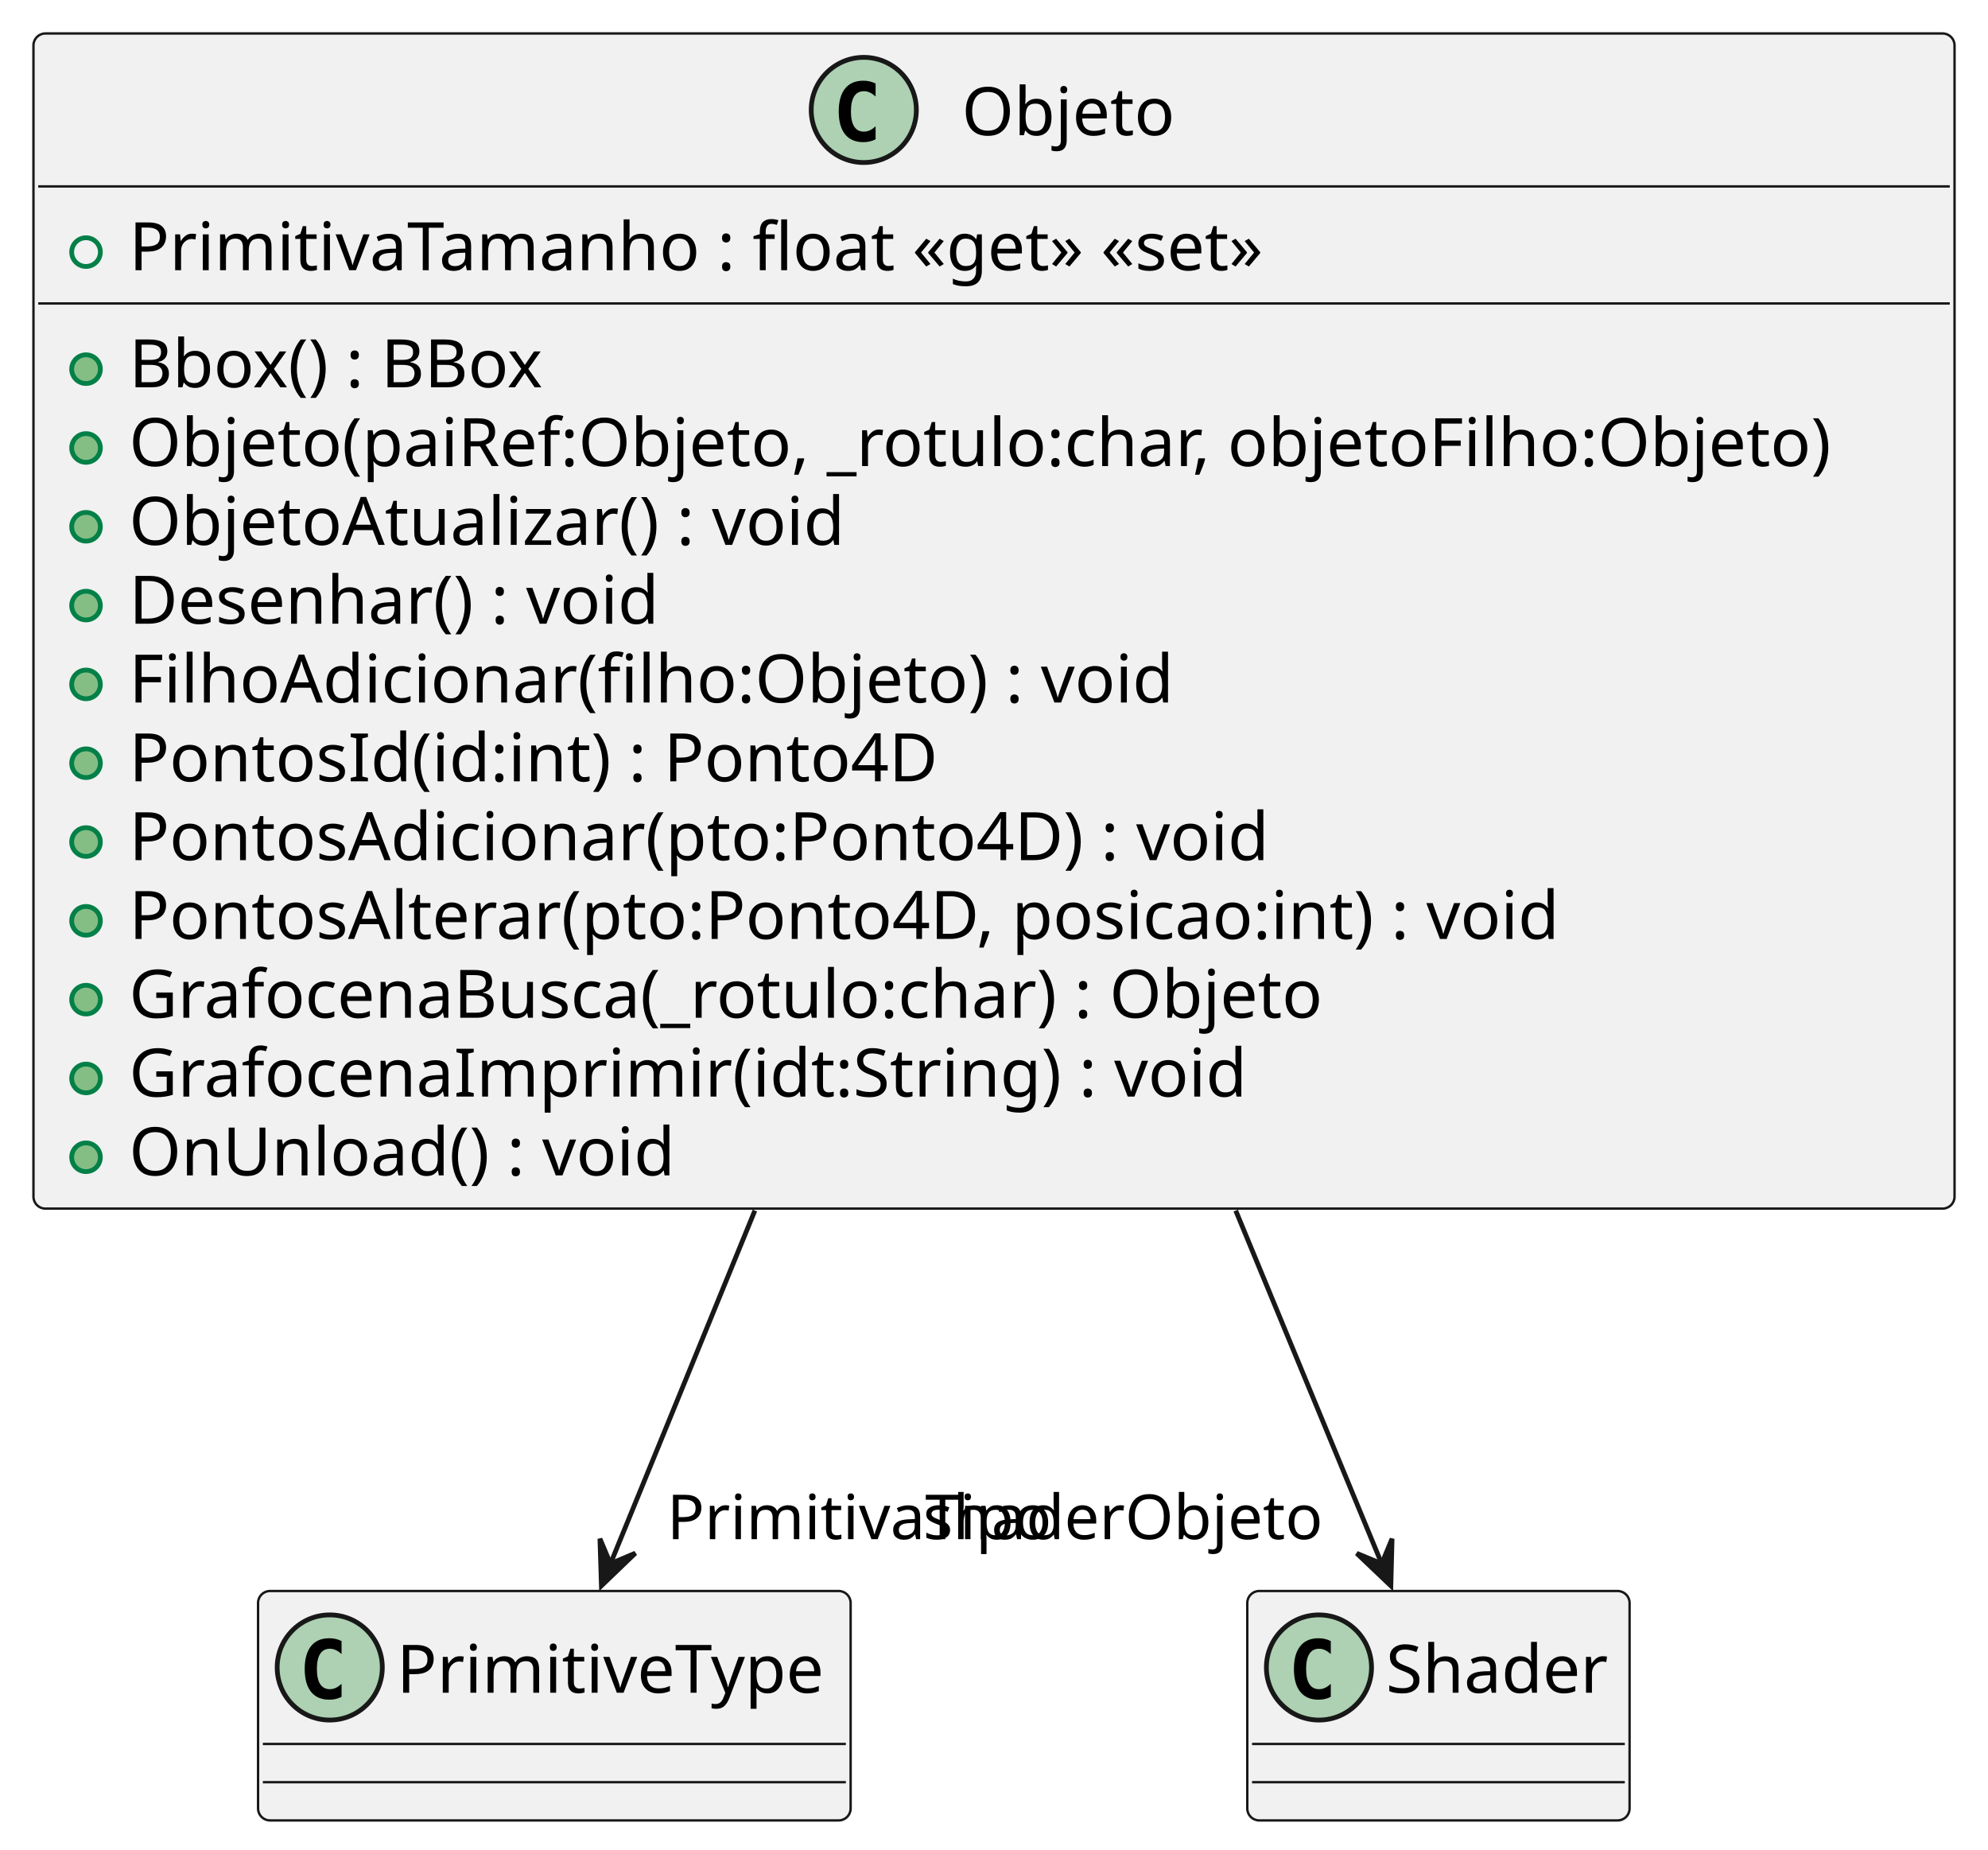
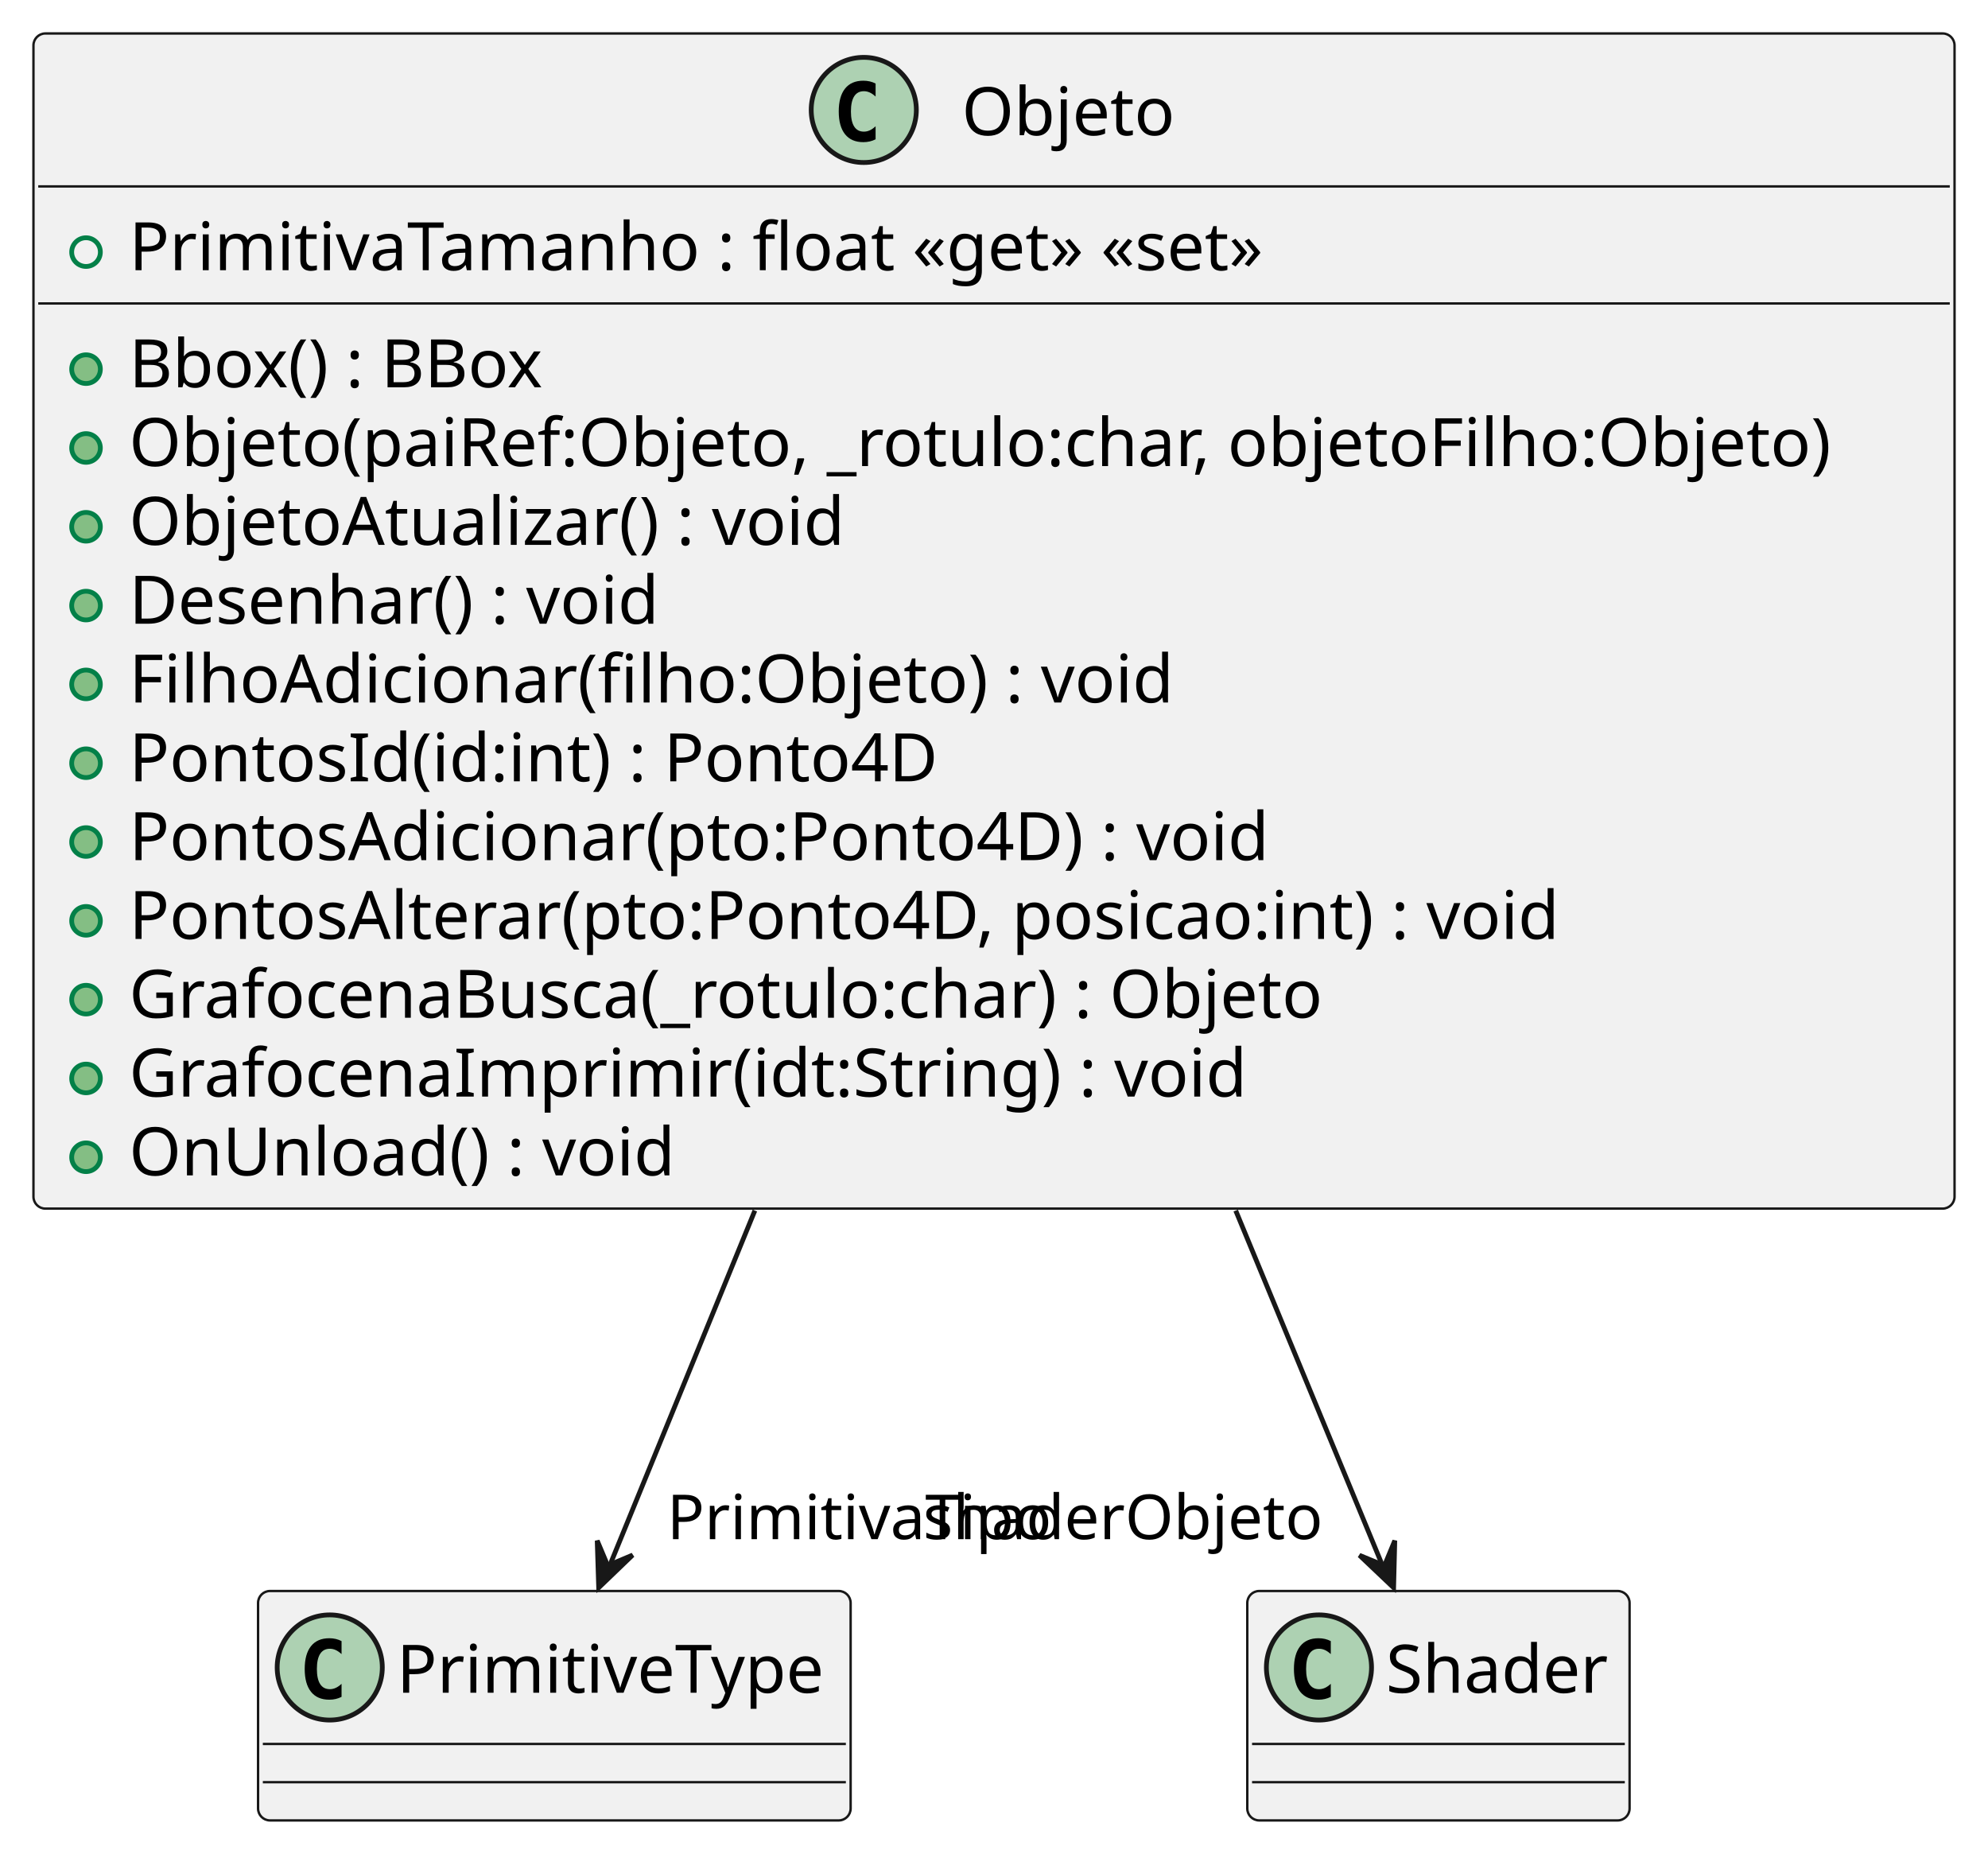
<svg xmlns="http://www.w3.org/2000/svg" contentStyleType="text/css" height="387px" preserveAspectRatio="none" style="width:416px;height:387px;background:#FFFFFF;" version="1.1" viewBox="0 0 416 387" width="416px" zoomAndPan="magnify">
  <defs />
  <g>
    <g id="elem_Objeto">
      <rect codeLine="1" fill="#F1F1F1" height="245.859" id="Objeto" rx="2.5" ry="2.5" style="stroke:#181818;stroke-width:0.5;" width="402" x="7" y="7" />
      <ellipse cx="180.75" cy="23" fill="#ADD1B2" rx="11" ry="11" style="stroke:#181818;stroke-width:1.0;" />
      <path d="M183.223,29.143 Q182.642,29.442 182.003,29.591 Q181.364,29.741 180.658,29.741 Q178.151,29.741 176.832,28.089 Q175.512,26.437 175.512,23.316 Q175.512,20.186 176.832,18.535 Q178.151,16.883 180.658,16.883 Q181.364,16.883 182.011,17.032 Q182.659,17.182 183.223,17.48 L183.223,20.203 Q182.592,19.622 181.999,19.352 Q181.405,19.082 180.774,19.082 Q179.43,19.082 178.745,20.149 Q178.06,21.216 178.06,23.316 Q178.06,25.408 178.745,26.474 Q179.43,27.541 180.774,27.541 Q181.405,27.541 181.999,27.271 Q182.592,27.002 183.223,26.42 Z " fill="#000000" />
      <text fill="#000000" font-family="sans-serif" font-size="14" lengthAdjust="spacing" textLength="46" x="201.25" y="28.291">Objeto</text>
      <line style="stroke:#181818;stroke-width:0.5;" x1="8" x2="408" y1="39" y2="39" />
      <ellipse cx="18" cy="52.744" fill="none" rx="3" ry="3" style="stroke:#038048;stroke-width:1.0;" />
      <text fill="#000000" font-family="sans-serif" font-size="14" lengthAdjust="spacing" textLength="245" x="27" y="56.535">PrimitivaTamanho : float «get» «set»</text>
      <line style="stroke:#181818;stroke-width:0.5;" x1="8" x2="408" y1="63.488" y2="63.488" />
      <ellipse cx="18" cy="77.232" fill="#84BE84" rx="3" ry="3" style="stroke:#038048;stroke-width:1.0;" />
      <text fill="#000000" font-family="sans-serif" font-size="14" lengthAdjust="spacing" textLength="91" x="27" y="81.023">Bbox() : BBox</text>
      <ellipse cx="18" cy="93.721" fill="#84BE84" rx="3" ry="3" style="stroke:#038048;stroke-width:1.0;" />
      <text fill="#000000" font-family="sans-serif" font-size="14" lengthAdjust="spacing" textLength="376" x="27" y="97.512">Objeto(paiRef:Objeto, _rotulo:char, objetoFilho:Objeto)</text>
      <ellipse cx="18" cy="110.209" fill="#84BE84" rx="3" ry="3" style="stroke:#038048;stroke-width:1.0;" />
      <text fill="#000000" font-family="sans-serif" font-size="14" lengthAdjust="spacing" textLength="159" x="27" y="114">ObjetoAtualizar() : void</text>
      <ellipse cx="18" cy="126.697" fill="#84BE84" rx="3" ry="3" style="stroke:#038048;stroke-width:1.0;" />
      <text fill="#000000" font-family="sans-serif" font-size="14" lengthAdjust="spacing" textLength="116" x="27" y="130.488">Desenhar() : void</text>
      <ellipse cx="18" cy="143.185" fill="#84BE84" rx="3" ry="3" style="stroke:#038048;stroke-width:1.0;" />
      <text fill="#000000" font-family="sans-serif" font-size="14" lengthAdjust="spacing" textLength="232" x="27" y="146.977">FilhoAdicionar(filho:Objeto) : void</text>
      <ellipse cx="18" cy="159.674" fill="#84BE84" rx="3" ry="3" style="stroke:#038048;stroke-width:1.0;" />
      <text fill="#000000" font-family="sans-serif" font-size="14" lengthAdjust="spacing" textLength="176" x="27" y="163.465">PontosId(id:int) : Ponto4D</text>
      <ellipse cx="18" cy="176.162" fill="#84BE84" rx="3" ry="3" style="stroke:#038048;stroke-width:1.0;" />
      <text fill="#000000" font-family="sans-serif" font-size="14" lengthAdjust="spacing" textLength="250" x="27" y="179.953">PontosAdicionar(pto:Ponto4D) : void</text>
      <ellipse cx="18" cy="192.65" fill="#84BE84" rx="3" ry="3" style="stroke:#038048;stroke-width:1.0;" />
      <text fill="#000000" font-family="sans-serif" font-size="14" lengthAdjust="spacing" textLength="314" x="27" y="196.441">PontosAlterar(pto:Ponto4D, posicao:int) : void</text>
      <ellipse cx="18" cy="209.139" fill="#84BE84" rx="3" ry="3" style="stroke:#038048;stroke-width:1.0;" />
      <text fill="#000000" font-family="sans-serif" font-size="14" lengthAdjust="spacing" textLength="260" x="27" y="212.93">GrafocenaBusca(_rotulo:char) : Objeto</text>
      <ellipse cx="18" cy="225.627" fill="#84BE84" rx="3" ry="3" style="stroke:#038048;stroke-width:1.0;" />
      <text fill="#000000" font-family="sans-serif" font-size="14" lengthAdjust="spacing" textLength="243" x="27" y="229.418">GrafocenaImprimir(idt:String) : void</text>
      <ellipse cx="18" cy="242.115" fill="#84BE84" rx="3" ry="3" style="stroke:#038048;stroke-width:1.0;" />
      <text fill="#000000" font-family="sans-serif" font-size="14" lengthAdjust="spacing" textLength="120" x="27" y="245.906">OnUnload() : void</text>
    </g>
    <g id="elem_PrimitiveType">
      <rect fill="#F1F1F1" height="48" id="PrimitiveType" rx="2.5" ry="2.5" style="stroke:#181818;stroke-width:0.5;" width="124" x="54" y="332.86" />
      <ellipse cx="69" cy="348.86" fill="#ADD1B2" rx="11" ry="11" style="stroke:#181818;stroke-width:1.0;" />
      <path d="M71.473,355.003 Q70.892,355.302 70.253,355.451 Q69.614,355.601 68.908,355.601 Q66.401,355.601 65.082,353.949 Q63.762,352.297 63.762,349.176 Q63.762,346.046 65.082,344.395 Q66.401,342.743 68.908,342.743 Q69.614,342.743 70.261,342.892 Q70.909,343.042 71.473,343.341 L71.473,346.063 Q70.842,345.482 70.249,345.212 Q69.655,344.942 69.024,344.942 Q67.68,344.942 66.995,346.009 Q66.31,347.076 66.31,349.176 Q66.31,351.268 66.995,352.334 Q67.68,353.401 69.024,353.401 Q69.655,353.401 70.249,353.131 Q70.842,352.861 71.473,352.28 Z " fill="#000000" />
      <text fill="#000000" font-family="sans-serif" font-size="14" lengthAdjust="spacing" textLength="92" x="83" y="354.151">PrimitiveType</text>
      <line style="stroke:#181818;stroke-width:0.5;" x1="55" x2="177" y1="364.86" y2="364.86" />
      <line style="stroke:#181818;stroke-width:0.5;" x1="55" x2="177" y1="372.86" y2="372.86" />
    </g>
    <g id="elem_Shader">
      <rect fill="#F1F1F1" height="48" id="Shader" rx="2.5" ry="2.5" style="stroke:#181818;stroke-width:0.5;" width="80" x="261" y="332.86" />
      <ellipse cx="276" cy="348.86" fill="#ADD1B2" rx="11" ry="11" style="stroke:#181818;stroke-width:1.0;" />
      <path d="M278.473,355.003 Q277.892,355.302 277.253,355.451 Q276.614,355.601 275.908,355.601 Q273.401,355.601 272.082,353.949 Q270.762,352.297 270.762,349.176 Q270.762,346.046 272.082,344.395 Q273.401,342.743 275.908,342.743 Q276.614,342.743 277.261,342.892 Q277.909,343.042 278.473,343.341 L278.473,346.063 Q277.842,345.482 277.249,345.212 Q276.655,344.942 276.024,344.942 Q274.68,344.942 273.995,346.009 Q273.31,347.076 273.31,349.176 Q273.31,351.268 273.995,352.334 Q274.68,353.401 276.024,353.401 Q276.655,353.401 277.249,353.131 Q277.842,352.861 278.473,352.28 Z " fill="#000000" />
      <text fill="#000000" font-family="sans-serif" font-size="14" lengthAdjust="spacing" textLength="48" x="290" y="354.151">Shader</text>
      <line style="stroke:#181818;stroke-width:0.5;" x1="262" x2="340" y1="364.86" y2="364.86" />
      <line style="stroke:#181818;stroke-width:0.5;" x1="262" x2="340" y1="372.86" y2="372.86" />
    </g>
    <g id="link_Objeto_PrimitiveType">
-       <path codeLine="15" d="M157.96,253.27 C146.63,280.98 135.63,307.88 127.73,327.18 " fill="none" id="Objeto-to-PrimitiveType" style="stroke:#181818;stroke-width:1.0;" />
-       <polygon fill="#181818" points="125.85,331.77,132.95,324.944,127.737,327.139,125.541,321.926,125.85,331.77" style="stroke:#181818;stroke-width:1.0;" />
+       <path codeLine="15" d="M157.96,253.27 C146.48,281.34 135.34,308.58 127.43,327.92 " fill="none" id="Objeto-to-PrimitiveType" style="stroke:#181818;stroke-width:1.0;" />
+       <polygon fill="#181818" points="125.28,332.17,132.38,325.344,127.166,327.539,124.971,322.326,125.28,332.17" style="stroke:#181818;stroke-width:1.0;" />
      <text fill="#000000" font-family="sans-serif" font-size="13" lengthAdjust="spacing" textLength="83" x="139.562" y="322.01">PrimitivaTipo</text>
    </g>
    <g id="link_Objeto_Shader">
-       <path codeLine="16" d="M258.58,253.27 C270.04,280.98 281.16,307.88 289.14,327.18 " fill="none" id="Objeto-to-Shader" style="stroke:#181818;stroke-width:1.0;" />
-       <polygon fill="#181818" points="291.04,331.77,291.297,321.925,289.129,327.15,283.904,324.982,291.04,331.77" style="stroke:#181818;stroke-width:1.0;" />
+       <path codeLine="16" d="M258.58,253.27 C270.19,281.34 281.45,308.58 289.45,327.92 " fill="none" id="Objeto-to-Shader" style="stroke:#181818;stroke-width:1.0;" />
+       <polygon fill="#181818" points="291.62,332.17,291.866,322.324,289.704,327.552,284.477,325.39,291.62,332.17" style="stroke:#181818;stroke-width:1.0;" />
      <text fill="#000000" font-family="sans-serif" font-size="13" lengthAdjust="spacing" textLength="84" x="193.169" y="322.01">shaderObjeto</text>
    </g>
  </g>
</svg>
